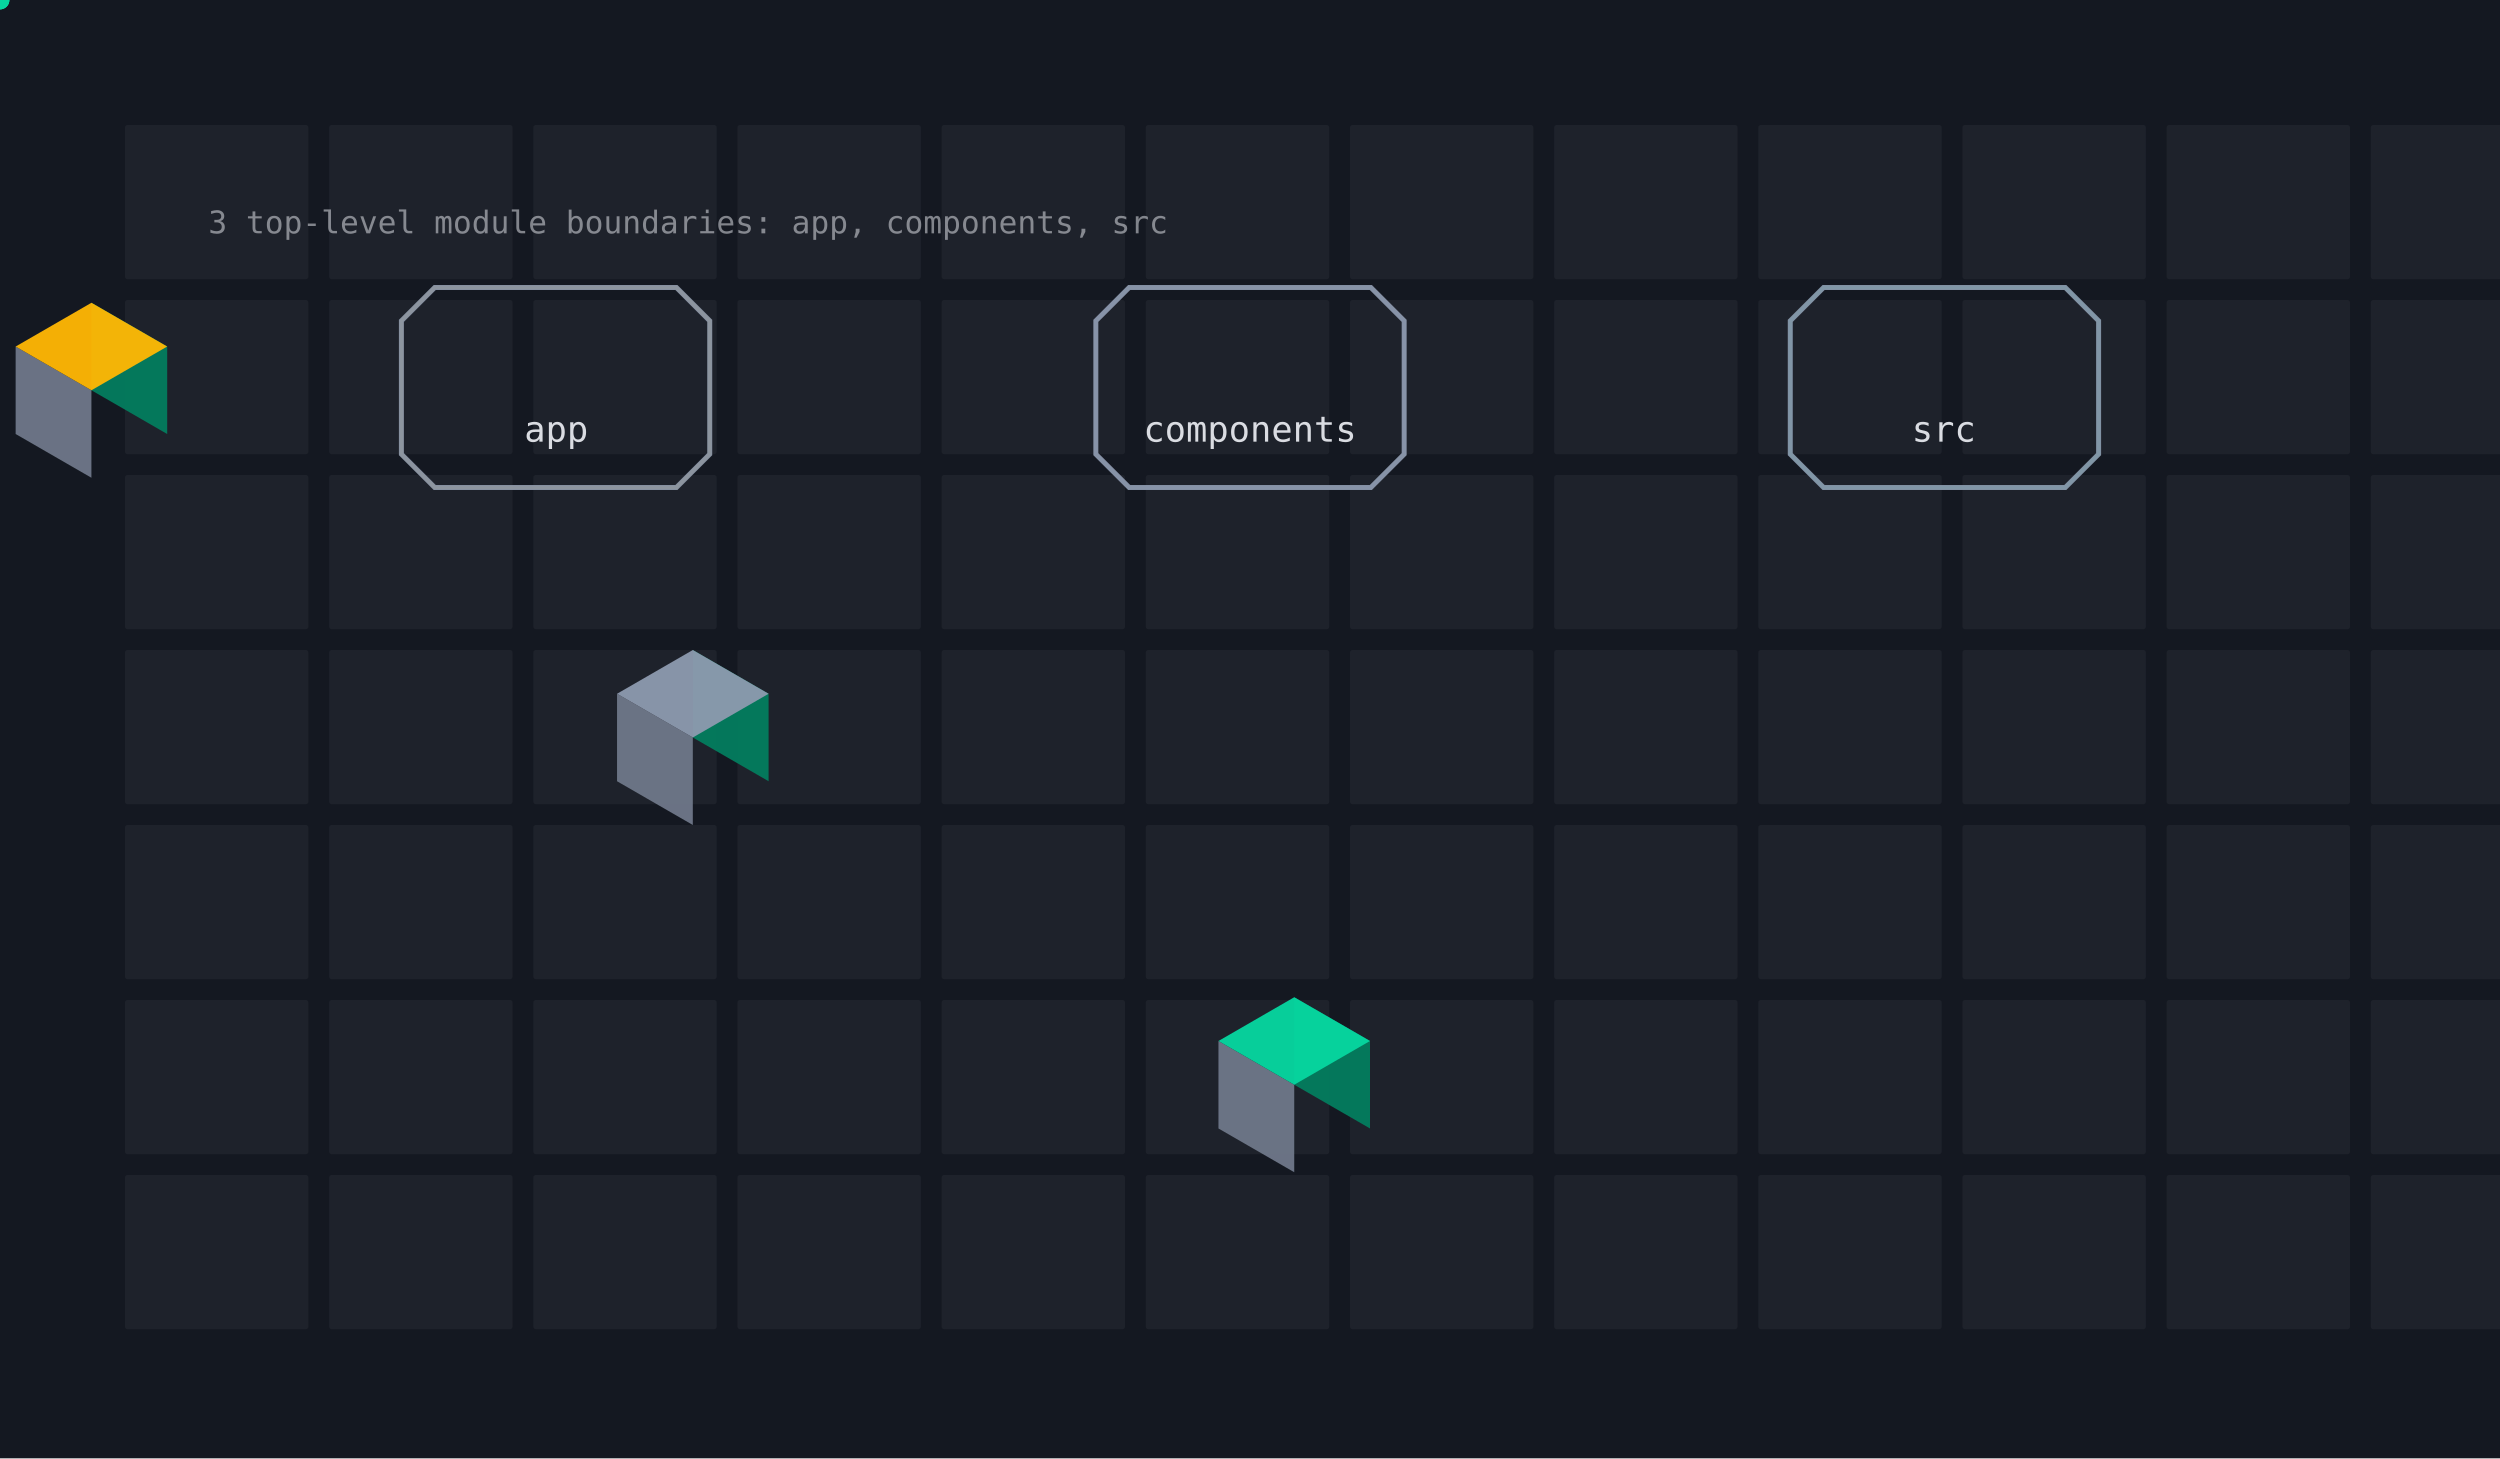
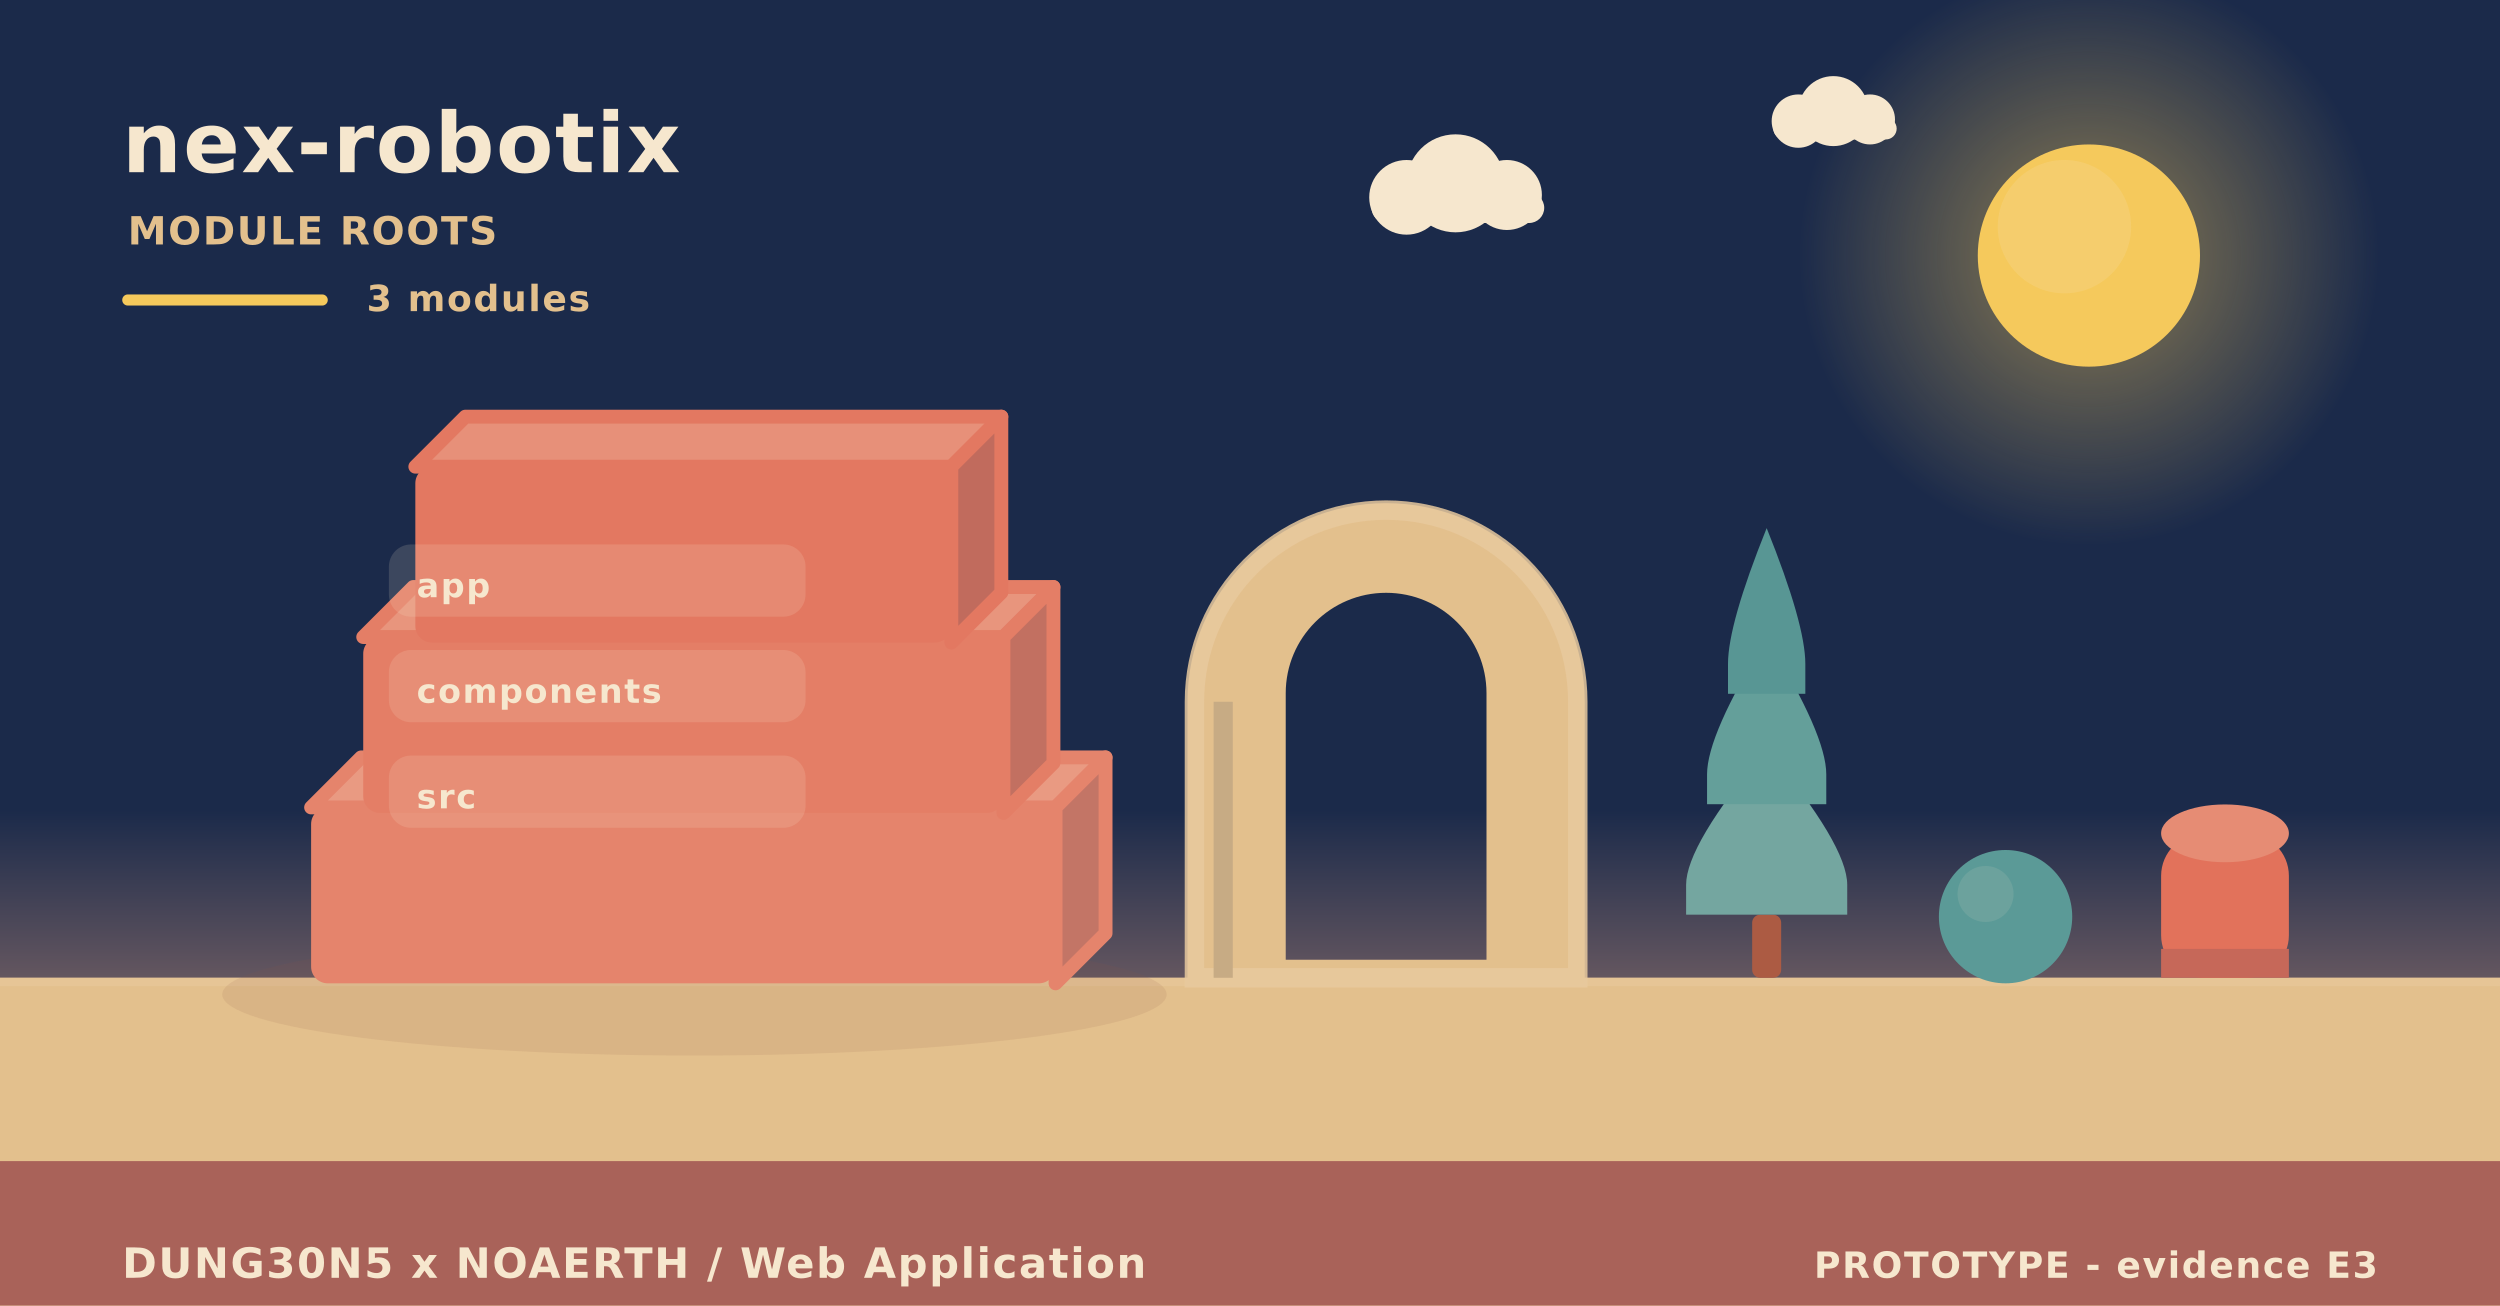
- <svg xmlns="http://www.w3.org/2000/svg" viewBox="0 0 1200 700" width="1200" height="700" role="img" aria-label="nex-robotix architecture">
-   <rect width="1200" height="700" fill="#141821" />
-   <defs>
-     <linearGradient id="ga" x1="0" y1="0" x2="1" y2="1">
-       <stop offset="0%" stop-color="#ffb703" />
-       <stop offset="100%" stop-color="#8d99ae" />
-     </linearGradient>
-   </defs>
-   <rect x="60.00" y="60.00" width="88.00" height="74.00" rx="1.20" fill="#eef1f6" opacity="0.05" />
-   <rect x="158.00" y="60.00" width="88.00" height="74.00" rx="1.20" fill="#eef1f6" opacity="0.05" />
-   <rect x="256.00" y="60.00" width="88.00" height="74.00" rx="1.20" fill="#eef1f6" opacity="0.05" />
-   <rect x="354.00" y="60.00" width="88.00" height="74.00" rx="1.20" fill="#eef1f6" opacity="0.05" />
-   <rect x="452.00" y="60.00" width="88.00" height="74.00" rx="1.20" fill="#eef1f6" opacity="0.05" />
-   <rect x="550.00" y="60.00" width="88.00" height="74.00" rx="1.20" fill="#eef1f6" opacity="0.05" />
-   <rect x="648.00" y="60.00" width="88.00" height="74.00" rx="1.20" fill="#eef1f6" opacity="0.05" />
-   <rect x="746.00" y="60.00" width="88.00" height="74.00" rx="1.20" fill="#eef1f6" opacity="0.05" />
-   <rect x="844.00" y="60.00" width="88.00" height="74.00" rx="1.20" fill="#eef1f6" opacity="0.05" />
-   <rect x="942.00" y="60.00" width="88.00" height="74.00" rx="1.20" fill="#eef1f6" opacity="0.05" />
-   <rect x="1040.00" y="60.00" width="88.00" height="74.00" rx="1.20" fill="#eef1f6" opacity="0.05" />
-   <rect x="1138.00" y="60.00" width="88.00" height="74.00" rx="1.20" fill="#eef1f6" opacity="0.05" />
-   <rect x="60.00" y="144.00" width="88.00" height="74.00" rx="1.20" fill="#eef1f6" opacity="0.05" />
-   <rect x="158.00" y="144.00" width="88.00" height="74.00" rx="1.20" fill="#eef1f6" opacity="0.05" />
-   <rect x="256.00" y="144.00" width="88.00" height="74.00" rx="1.20" fill="#eef1f6" opacity="0.05" />
-   <rect x="354.00" y="144.00" width="88.00" height="74.00" rx="1.20" fill="#eef1f6" opacity="0.05" />
-   <rect x="452.00" y="144.00" width="88.00" height="74.00" rx="1.20" fill="#eef1f6" opacity="0.05" />
-   <rect x="550.00" y="144.00" width="88.00" height="74.00" rx="1.20" fill="#eef1f6" opacity="0.05" />
-   <rect x="648.00" y="144.00" width="88.00" height="74.00" rx="1.20" fill="#eef1f6" opacity="0.05" />
-   <rect x="746.00" y="144.00" width="88.00" height="74.00" rx="1.20" fill="#eef1f6" opacity="0.05" />
-   <rect x="844.00" y="144.00" width="88.00" height="74.00" rx="1.20" fill="#eef1f6" opacity="0.05" />
-   <rect x="942.00" y="144.00" width="88.00" height="74.00" rx="1.20" fill="#eef1f6" opacity="0.05" />
-   <rect x="1040.00" y="144.00" width="88.00" height="74.00" rx="1.20" fill="#eef1f6" opacity="0.05" />
-   <rect x="1138.00" y="144.00" width="88.00" height="74.00" rx="1.20" fill="#eef1f6" opacity="0.05" />
-   <rect x="60.00" y="228.00" width="88.00" height="74.00" rx="1.20" fill="#eef1f6" opacity="0.05" />
-   <rect x="158.00" y="228.00" width="88.00" height="74.00" rx="1.20" fill="#eef1f6" opacity="0.05" />
-   <rect x="256.00" y="228.00" width="88.00" height="74.00" rx="1.20" fill="#eef1f6" opacity="0.05" />
-   <rect x="354.00" y="228.00" width="88.00" height="74.00" rx="1.20" fill="#eef1f6" opacity="0.05" />
-   <rect x="452.00" y="228.00" width="88.00" height="74.00" rx="1.20" fill="#eef1f6" opacity="0.05" />
-   <rect x="550.00" y="228.00" width="88.00" height="74.00" rx="1.20" fill="#eef1f6" opacity="0.05" />
-   <rect x="648.00" y="228.00" width="88.00" height="74.00" rx="1.20" fill="#eef1f6" opacity="0.05" />
-   <rect x="746.00" y="228.00" width="88.00" height="74.00" rx="1.20" fill="#eef1f6" opacity="0.05" />
-   <rect x="844.00" y="228.00" width="88.00" height="74.00" rx="1.20" fill="#eef1f6" opacity="0.05" />
-   <rect x="942.00" y="228.00" width="88.00" height="74.00" rx="1.20" fill="#eef1f6" opacity="0.05" />
-   <rect x="1040.00" y="228.00" width="88.00" height="74.00" rx="1.20" fill="#eef1f6" opacity="0.05" />
-   <rect x="1138.00" y="228.00" width="88.00" height="74.00" rx="1.20" fill="#eef1f6" opacity="0.05" />
-   <rect x="60.00" y="312.00" width="88.00" height="74.00" rx="1.20" fill="#eef1f6" opacity="0.05" />
-   <rect x="158.00" y="312.00" width="88.00" height="74.00" rx="1.20" fill="#eef1f6" opacity="0.05" />
-   <rect x="256.00" y="312.00" width="88.00" height="74.00" rx="1.20" fill="#eef1f6" opacity="0.05" />
-   <rect x="354.00" y="312.00" width="88.00" height="74.00" rx="1.20" fill="#eef1f6" opacity="0.05" />
-   <rect x="452.00" y="312.00" width="88.00" height="74.00" rx="1.20" fill="#eef1f6" opacity="0.05" />
-   <rect x="550.00" y="312.00" width="88.00" height="74.00" rx="1.20" fill="#eef1f6" opacity="0.05" />
-   <rect x="648.00" y="312.00" width="88.00" height="74.00" rx="1.20" fill="#eef1f6" opacity="0.05" />
-   <rect x="746.00" y="312.00" width="88.00" height="74.00" rx="1.20" fill="#eef1f6" opacity="0.05" />
-   <rect x="844.00" y="312.00" width="88.00" height="74.00" rx="1.20" fill="#eef1f6" opacity="0.05" />
-   <rect x="942.00" y="312.00" width="88.00" height="74.00" rx="1.20" fill="#eef1f6" opacity="0.05" />
-   <rect x="1040.00" y="312.00" width="88.00" height="74.00" rx="1.20" fill="#eef1f6" opacity="0.05" />
-   <rect x="1138.00" y="312.00" width="88.00" height="74.00" rx="1.20" fill="#eef1f6" opacity="0.05" />
-   <rect x="60.00" y="396.00" width="88.00" height="74.00" rx="1.20" fill="#eef1f6" opacity="0.05" />
-   <rect x="158.00" y="396.00" width="88.00" height="74.00" rx="1.20" fill="#eef1f6" opacity="0.05" />
-   <rect x="256.00" y="396.00" width="88.00" height="74.00" rx="1.20" fill="#eef1f6" opacity="0.05" />
-   <rect x="354.00" y="396.00" width="88.00" height="74.00" rx="1.20" fill="#eef1f6" opacity="0.05" />
-   <rect x="452.00" y="396.00" width="88.00" height="74.00" rx="1.20" fill="#eef1f6" opacity="0.05" />
-   <rect x="550.00" y="396.00" width="88.00" height="74.00" rx="1.20" fill="#eef1f6" opacity="0.05" />
-   <rect x="648.00" y="396.00" width="88.00" height="74.00" rx="1.20" fill="#eef1f6" opacity="0.05" />
-   <rect x="746.00" y="396.00" width="88.00" height="74.00" rx="1.20" fill="#eef1f6" opacity="0.05" />
-   <rect x="844.00" y="396.00" width="88.00" height="74.00" rx="1.20" fill="#eef1f6" opacity="0.05" />
-   <rect x="942.00" y="396.00" width="88.00" height="74.00" rx="1.20" fill="#eef1f6" opacity="0.05" />
-   <rect x="1040.00" y="396.00" width="88.00" height="74.00" rx="1.20" fill="#eef1f6" opacity="0.05" />
-   <rect x="1138.00" y="396.00" width="88.00" height="74.00" rx="1.20" fill="#eef1f6" opacity="0.05" />
-   <rect x="60.00" y="480.00" width="88.00" height="74.00" rx="1.20" fill="#eef1f6" opacity="0.05" />
-   <rect x="158.00" y="480.00" width="88.00" height="74.00" rx="1.20" fill="#eef1f6" opacity="0.05" />
-   <rect x="256.00" y="480.00" width="88.00" height="74.00" rx="1.20" fill="#eef1f6" opacity="0.05" />
-   <rect x="354.00" y="480.00" width="88.00" height="74.00" rx="1.20" fill="#eef1f6" opacity="0.05" />
-   <rect x="452.00" y="480.00" width="88.00" height="74.00" rx="1.20" fill="#eef1f6" opacity="0.05" />
-   <rect x="550.00" y="480.00" width="88.00" height="74.00" rx="1.20" fill="#eef1f6" opacity="0.05" />
-   <rect x="648.00" y="480.00" width="88.00" height="74.00" rx="1.20" fill="#eef1f6" opacity="0.05" />
-   <rect x="746.00" y="480.00" width="88.00" height="74.00" rx="1.20" fill="#eef1f6" opacity="0.05" />
-   <rect x="844.00" y="480.00" width="88.00" height="74.00" rx="1.20" fill="#eef1f6" opacity="0.05" />
-   <rect x="942.00" y="480.00" width="88.00" height="74.00" rx="1.20" fill="#eef1f6" opacity="0.05" />
-   <rect x="1040.00" y="480.00" width="88.00" height="74.00" rx="1.20" fill="#eef1f6" opacity="0.05" />
-   <rect x="1138.00" y="480.00" width="88.00" height="74.00" rx="1.20" fill="#eef1f6" opacity="0.05" />
-   <rect x="60.00" y="564.00" width="88.00" height="74.00" rx="1.20" fill="#eef1f6" opacity="0.05" />
-   <rect x="158.00" y="564.00" width="88.00" height="74.00" rx="1.20" fill="#eef1f6" opacity="0.05" />
-   <rect x="256.00" y="564.00" width="88.00" height="74.00" rx="1.20" fill="#eef1f6" opacity="0.05" />
-   <rect x="354.00" y="564.00" width="88.00" height="74.00" rx="1.20" fill="#eef1f6" opacity="0.05" />
-   <rect x="452.00" y="564.00" width="88.00" height="74.00" rx="1.20" fill="#eef1f6" opacity="0.05" />
-   <rect x="550.00" y="564.00" width="88.00" height="74.00" rx="1.20" fill="#eef1f6" opacity="0.05" />
-   <rect x="648.00" y="564.00" width="88.00" height="74.00" rx="1.20" fill="#eef1f6" opacity="0.05" />
-   <rect x="746.00" y="564.00" width="88.00" height="74.00" rx="1.20" fill="#eef1f6" opacity="0.05" />
-   <rect x="844.00" y="564.00" width="88.00" height="74.00" rx="1.20" fill="#eef1f6" opacity="0.05" />
-   <rect x="942.00" y="564.00" width="88.00" height="74.00" rx="1.20" fill="#eef1f6" opacity="0.05" />
-   <rect x="1040.00" y="564.00" width="88.00" height="74.00" rx="1.20" fill="#eef1f6" opacity="0.05" />
-   <rect x="1138.00" y="564.00" width="88.00" height="74.00" rx="1.20" fill="#eef1f6" opacity="0.05" />
-   <path d="M208.67,138.00 H324.67 L340.67,154.00 V218.00 L324.67,234.00 H208.67 L192.67,218.00 V154.00 Z" fill="none" stroke="rgba(255,183,3,0.550)" stroke-width="1.80" opacity="0.90" />
-   <polygon points="43.88,187.33 80.25,208.33 80.25,166.33 43.88,145.33" fill="#037c5d" opacity="0.95" />
-   <polygon points="7.51,208.33 43.88,229.33 43.88,187.33 7.51,166.33" fill="#6e7788" opacity="0.95" />
-   <polygon points="43.88,145.33 80.25,166.33 43.88,187.33 7.51,166.33" fill="#ffb703" opacity="0.95" />
-   <text x="267" y="212" font-family="ui-monospace,Menlo,monospace" font-size="17" fill="rgba(238,241,246,0.900)" text-anchor="middle">app</text>
+ <svg xmlns="http://www.w3.org/2000/svg" width="900" height="470" viewBox="0 0 900 470" role="img" aria-label="nex-robotix - how it is built">
+   <linearGradient id="skya" x1="0" y1="0" x2="0" y2="1">
+     <stop offset="0" stop-color="#1b2a4a" />
+     <stop offset="0.62" stop-color="#1b2a4a" />
+     <stop offset="1" stop-color="#f3ad8a" />
+   </linearGradient>
+   <rect width="900" height="470" fill="url(#skya)" />
+   <radialGradient id="suna">
+     <stop offset="0.35" stop-color="#f5c95c" stop-opacity="0.34" />
+     <stop offset="1" stop-color="#f5c95c" stop-opacity="0" />
+   </radialGradient>
+   <circle cx="752" cy="92" r="104" fill="url(#suna)" />
+   <circle cx="752" cy="92" r="40" fill="#f5c95c" />
+   <circle cx="743.2" cy="81.6" r="24" fill="#f5d27e" opacity="0.5" />
  <g>
-     <path d="M208.67,138.00 H324.67 L340.67,154.00 V218.00 L324.67,234.00 H208.67 L192.67,218.00 V154.00 Z" fill="none" stroke="#8d99ae" stroke-width="2.40" opacity="0.90" />
-     <animate attributeName="opacity" values="0.25;1.0;0.25" dur="15.9s" begin="0.0s" repeatCount="indefinite" />
+     <circle cx="524" cy="66" r="17.64" fill="#f6e7ce" />
+     <circle cx="506.36" cy="71.04" r="13.44" fill="#f6e7ce" />
+     <circle cx="542.48" cy="70.2" r="12.6" fill="#f6e7ce" />
+     <rect x="493.76" y="69.36" width="62.16" height="10.92" rx="5.46" fill="#f6e7ce" />
+     <animateTransform attributeName="transform" type="translate" values="0 0;24 0;0 0" dur="36s" begin="0s" repeatCount="indefinite" />
  </g>
-   <g opacity="0.9">
-     <circle cx="0.00" cy="0.00" r="4.50" fill="#06d6a0" opacity="1.00" />
-     <animateTransform attributeName="transform" type="translate" values="266.67,184.00 600.00,184.00" dur="5.3s" begin="0.0s" repeatCount="indefinite" />
-     <animateTransform attributeName="transform" type="translate" values="600.00,184.00 266.67,184.00" dur="5.3s" begin="2.65s" repeatCount="indefinite" />
+   <g>
+     <circle cx="660" cy="40" r="12.6" fill="#f6e7ce" />
+     <circle cx="647.4" cy="43.6" r="9.6" fill="#f6e7ce" />
+     <circle cx="673.2" cy="43" r="9" fill="#f6e7ce" />
+     <rect x="638.4" y="42.4" width="44.4" height="7.8" rx="3.9" fill="#f6e7ce" />
+     <animateTransform attributeName="transform" type="translate" values="0 0;-18 0;0 0" dur="46s" begin="3s" repeatCount="indefinite" />
  </g>
-   <path d="M542.00,138.00 H658.00 L674.00,154.00 V218.00 L658.00,234.00 H542.00 L526.00,218.00 V154.00 Z" fill="none" stroke="rgba(141,153,174,0.550)" stroke-width="1.80" opacity="0.90" />
-   <polygon points="332.55,354.00 368.93,375.00 368.93,333.00 332.55,312.00" fill="#037c5d" opacity="0.95" />
-   <polygon points="296.18,375.00 332.55,396.00 332.55,354.00 296.18,333.00" fill="#6e7788" opacity="0.95" />
-   <polygon points="332.55,312.00 368.93,333.00 332.55,354.00 296.18,333.00" fill="#8d99ae" opacity="0.95" />
-   <text x="600" y="212" font-family="ui-monospace,Menlo,monospace" font-size="17" fill="rgba(238,241,246,0.900)" text-anchor="middle">components</text>
+   <rect x="0" y="352" width="900" height="118" fill="#e3c08d" />
+   <rect x="0" y="352" width="900" height="3" fill="#e6c596" />
+   <text x="44" y="62" font-family="Verdana,DejaVu Sans,sans-serif" font-size="30" font-weight="700" letter-spacing="0.6" fill="#f6e7ce" text-anchor="start">nex-robotix</text>
+   <text x="46" y="88" font-family="Verdana,DejaVu Sans,sans-serif" font-size="14" font-weight="700" letter-spacing="0.6" fill="#e3c08d" text-anchor="start">MODULE ROOTS</text>
+   <rect x="44" y="106" width="74" height="4" rx="2" fill="#f5c95c" />
+   <text x="132" y="112" font-family="Verdana,DejaVu Sans,sans-serif" font-size="13" font-weight="700" letter-spacing="0.6" fill="#e3c08d" text-anchor="start">3 modules</text>
+   <ellipse cx="250" cy="358" rx="170" ry="22" fill="rgba(138,90,68,0.11)" />
+   <path d="M112,290.67 L380,290.67 L398,272.67 L130,272.67 Z" fill="#e99a82" stroke="#e5846c" stroke-width="5" stroke-linejoin="round" />
+   <path d="M380,290.67 L398,272.67 L398,336 L380,354 Z" fill="#c37566" stroke="#e5846c" stroke-width="5" stroke-linejoin="round" />
+   <rect x="112" y="290.67" width="268" height="63.33" rx="6" fill="#e5846c" />
+   <path d="M130.76,229.33 L361.24,229.33 L379.24,211.33 L148.76,211.33 Z" fill="#e8957d" stroke="#e47e66" stroke-width="5" stroke-linejoin="round" />
+   <path d="M361.24,229.33 L379.24,211.33 L379.24,274.67 L361.24,292.67 Z" fill="#c27061" stroke="#e47e66" stroke-width="5" stroke-linejoin="round" />
+   <rect x="130.76" y="229.33" width="230.48" height="63.33" rx="6" fill="#e47e66" />
+   <path d="M149.52,168 L342.48,168 L360.48,150 L167.52,150 Z" fill="#e79079" stroke="#e37861" stroke-width="5" stroke-linejoin="round" />
+   <path d="M342.48,168 L360.48,150 L360.48,213.33 L342.48,231.33 Z" fill="#c16b5d" stroke="#e37861" stroke-width="5" stroke-linejoin="round" />
+   <rect x="149.52" y="168" width="192.96" height="63.33" rx="6" fill="#e37861" />
+   <rect x="140" y="196" width="150" height="26" rx="8" fill="rgba(246,231,206,0.16)" opacity="0.94" />
  <g>
-     <path d="M542.00,138.00 H658.00 L674.00,154.00 V218.00 L658.00,234.00 H542.00 L526.00,218.00 V154.00 Z" fill="none" stroke="#8d99ae" stroke-width="2.40" opacity="0.90" />
-     <animate attributeName="opacity" values="0.25;1.0;0.25" dur="15.9s" begin="0.45s" repeatCount="indefinite" />
+     <text x="150" y="215" font-family="Verdana,DejaVu Sans,sans-serif" font-size="12" font-weight="700" letter-spacing="0.6" fill="#f6e7ce" text-anchor="start">app</text>
+     <animateTransform attributeName="transform" type="translate" values="0 10;0 0" dur="0.7s" begin="0.3s" fill="freeze" />
  </g>
-   <g opacity="0.9">
-     <circle cx="0.00" cy="0.00" r="4.50" fill="#06d6a0" opacity="1.00" />
-     <animateTransform attributeName="transform" type="translate" values="600.00,184.00 933.33,184.00" dur="5.3s" begin="0.3s" repeatCount="indefinite" />
-     <animateTransform attributeName="transform" type="translate" values="933.33,184.00 600.00,184.00" dur="5.3s" begin="2.95s" repeatCount="indefinite" />
+   <rect x="140" y="234" width="150" height="26" rx="8" fill="rgba(246,231,206,0.16)" opacity="0.94" />
+   <g>
+     <text x="150" y="253" font-family="Verdana,DejaVu Sans,sans-serif" font-size="12" font-weight="700" letter-spacing="0.6" fill="#f6e7ce" text-anchor="start">components</text>
+     <animateTransform attributeName="transform" type="translate" values="0 10;0 0" dur="0.7s" begin="0.5s" fill="freeze" />
  </g>
-   <path d="M875.33,138.00 H991.33 L1007.33,154.00 V218.00 L991.33,234.00 H875.33 L859.33,218.00 V154.00 Z" fill="none" stroke="rgba(6,214,160,0.550)" stroke-width="1.80" opacity="0.90" />
-   <polygon points="621.23,520.67 657.60,541.67 657.60,499.67 621.23,478.67" fill="#037c5d" opacity="0.95" />
-   <polygon points="584.86,541.67 621.23,562.67 621.23,520.67 584.86,499.67" fill="#6e7788" opacity="0.95" />
-   <polygon points="621.23,478.67 657.60,499.67 621.23,520.67 584.86,499.67" fill="#06d6a0" opacity="0.95" />
-   <text x="933" y="212" font-family="ui-monospace,Menlo,monospace" font-size="17" fill="rgba(238,241,246,0.900)" text-anchor="middle">src</text>
+   <rect x="140" y="272" width="150" height="26" rx="8" fill="rgba(246,231,206,0.16)" opacity="0.94" />
  <g>
-     <path d="M875.33,138.00 H991.33 L1007.33,154.00 V218.00 L991.33,234.00 H875.33 L859.33,218.00 V154.00 Z" fill="none" stroke="#8d99ae" stroke-width="2.40" opacity="0.90" />
-     <animate attributeName="opacity" values="0.25;1.0;0.25" dur="15.9s" begin="0.9s" repeatCount="indefinite" />
+     <text x="150" y="291" font-family="Verdana,DejaVu Sans,sans-serif" font-size="12" font-weight="700" letter-spacing="0.6" fill="#f6e7ce" text-anchor="start">src</text>
+     <animateTransform attributeName="transform" type="translate" values="0 10;0 0" dur="0.7s" begin="0.7s" fill="freeze" />
  </g>
-   <g opacity="0.9">
-     <circle cx="0.00" cy="0.00" r="4.50" fill="#06d6a0" opacity="1.00" />
-     <animateTransform attributeName="transform" type="translate" values="933.33,184.00 933.33,184.00" dur="5.3s" begin="0.6s" repeatCount="indefinite" />
-     <animateTransform attributeName="transform" type="translate" values="933.33,184.00 933.33,184.00" dur="5.3s" begin="3.25s" repeatCount="indefinite" />
-   </g>
-   <text x="100" y="112" font-family="ui-monospace,Menlo,monospace" font-size="15" fill="rgba(238,241,246,0.500)">3 top-level module boundaries: app, components, src</text>
+   <path d="M430,352 L430,252.64 A69,69 0 0 1 568,252.64 L568,352 Z M460.36,348 L460.36,249.55 A38.64,38.64 0 0 1 537.64,249.55 L537.64,348 Z" fill="#e3c08d" fill-rule="evenodd" stroke="#e3c08d" stroke-width="5" stroke-linejoin="round" />
+   <path d="M430,352 L430,252.64 A69,69 0 0 1 568,252.64 L568,352 Z" fill="none" stroke="#e8c99d" stroke-width="7" stroke-linecap="round" opacity="0.85" />
+   <rect x="436.9" y="252.64" width="6.9" height="99.36" fill="#c7ab84" />
+   <rect x="630.78" y="329.28" width="10.44" height="22.72" rx="2.9" fill="#ac5b43" />
+   <path d="M636,269.64 Q607,304.23 607,318.54 Q607,329.28 607,329.28 L665,329.28 Q665,329.28 665,318.54 Q665,304.23 636,269.64 Z" fill="#74a6a0" />
+   <path d="M636,229.88 Q614.54,264.47 614.54,278.78 Q614.54,289.52 614.54,289.52 L657.46,289.52 Q657.46,289.52 657.46,278.78 Q657.46,264.47 636,229.88 Z" fill="#649f9a" />
+   <path d="M636,190.12 Q622.08,224.71 622.08,239.02 Q622.08,249.76 622.08,249.76 L649.92,249.76 Q649.92,249.76 649.92,239.02 Q649.92,224.71 636,190.12 Z" fill="#589694" />
+   <circle cx="722" cy="330" r="24" fill="#5b9a97" />
+   <circle cx="714.8" cy="321.84" r="10.08" fill="#7aa9a2" opacity="0.55" />
+   <rect x="778" y="300" width="46" height="52" rx="15.33" fill="#e2725b" />
+   <ellipse cx="801" cy="300" rx="23" ry="10.4" fill="#e68c74" />
+   <rect x="778" y="341.6" width="46" height="10.4" fill="#c66859" />
+   <rect x="0" y="418" width="900" height="52" rx="0" fill="#a65c56" opacity="0.94" />
+   <text x="44" y="460" font-family="Verdana,DejaVu Sans,sans-serif" font-size="15" font-weight="700" letter-spacing="0.6" fill="#f6e7ce" text-anchor="start">DUNG30N5 x NOAERTH  /  Web Application</text>
+   <text x="856" y="460" font-family="Verdana,DejaVu Sans,sans-serif" font-size="13" font-weight="700" letter-spacing="0.6" fill="#f6e7ce" text-anchor="end">PROTOTYPE  -  evidence E3</text>
</svg>
